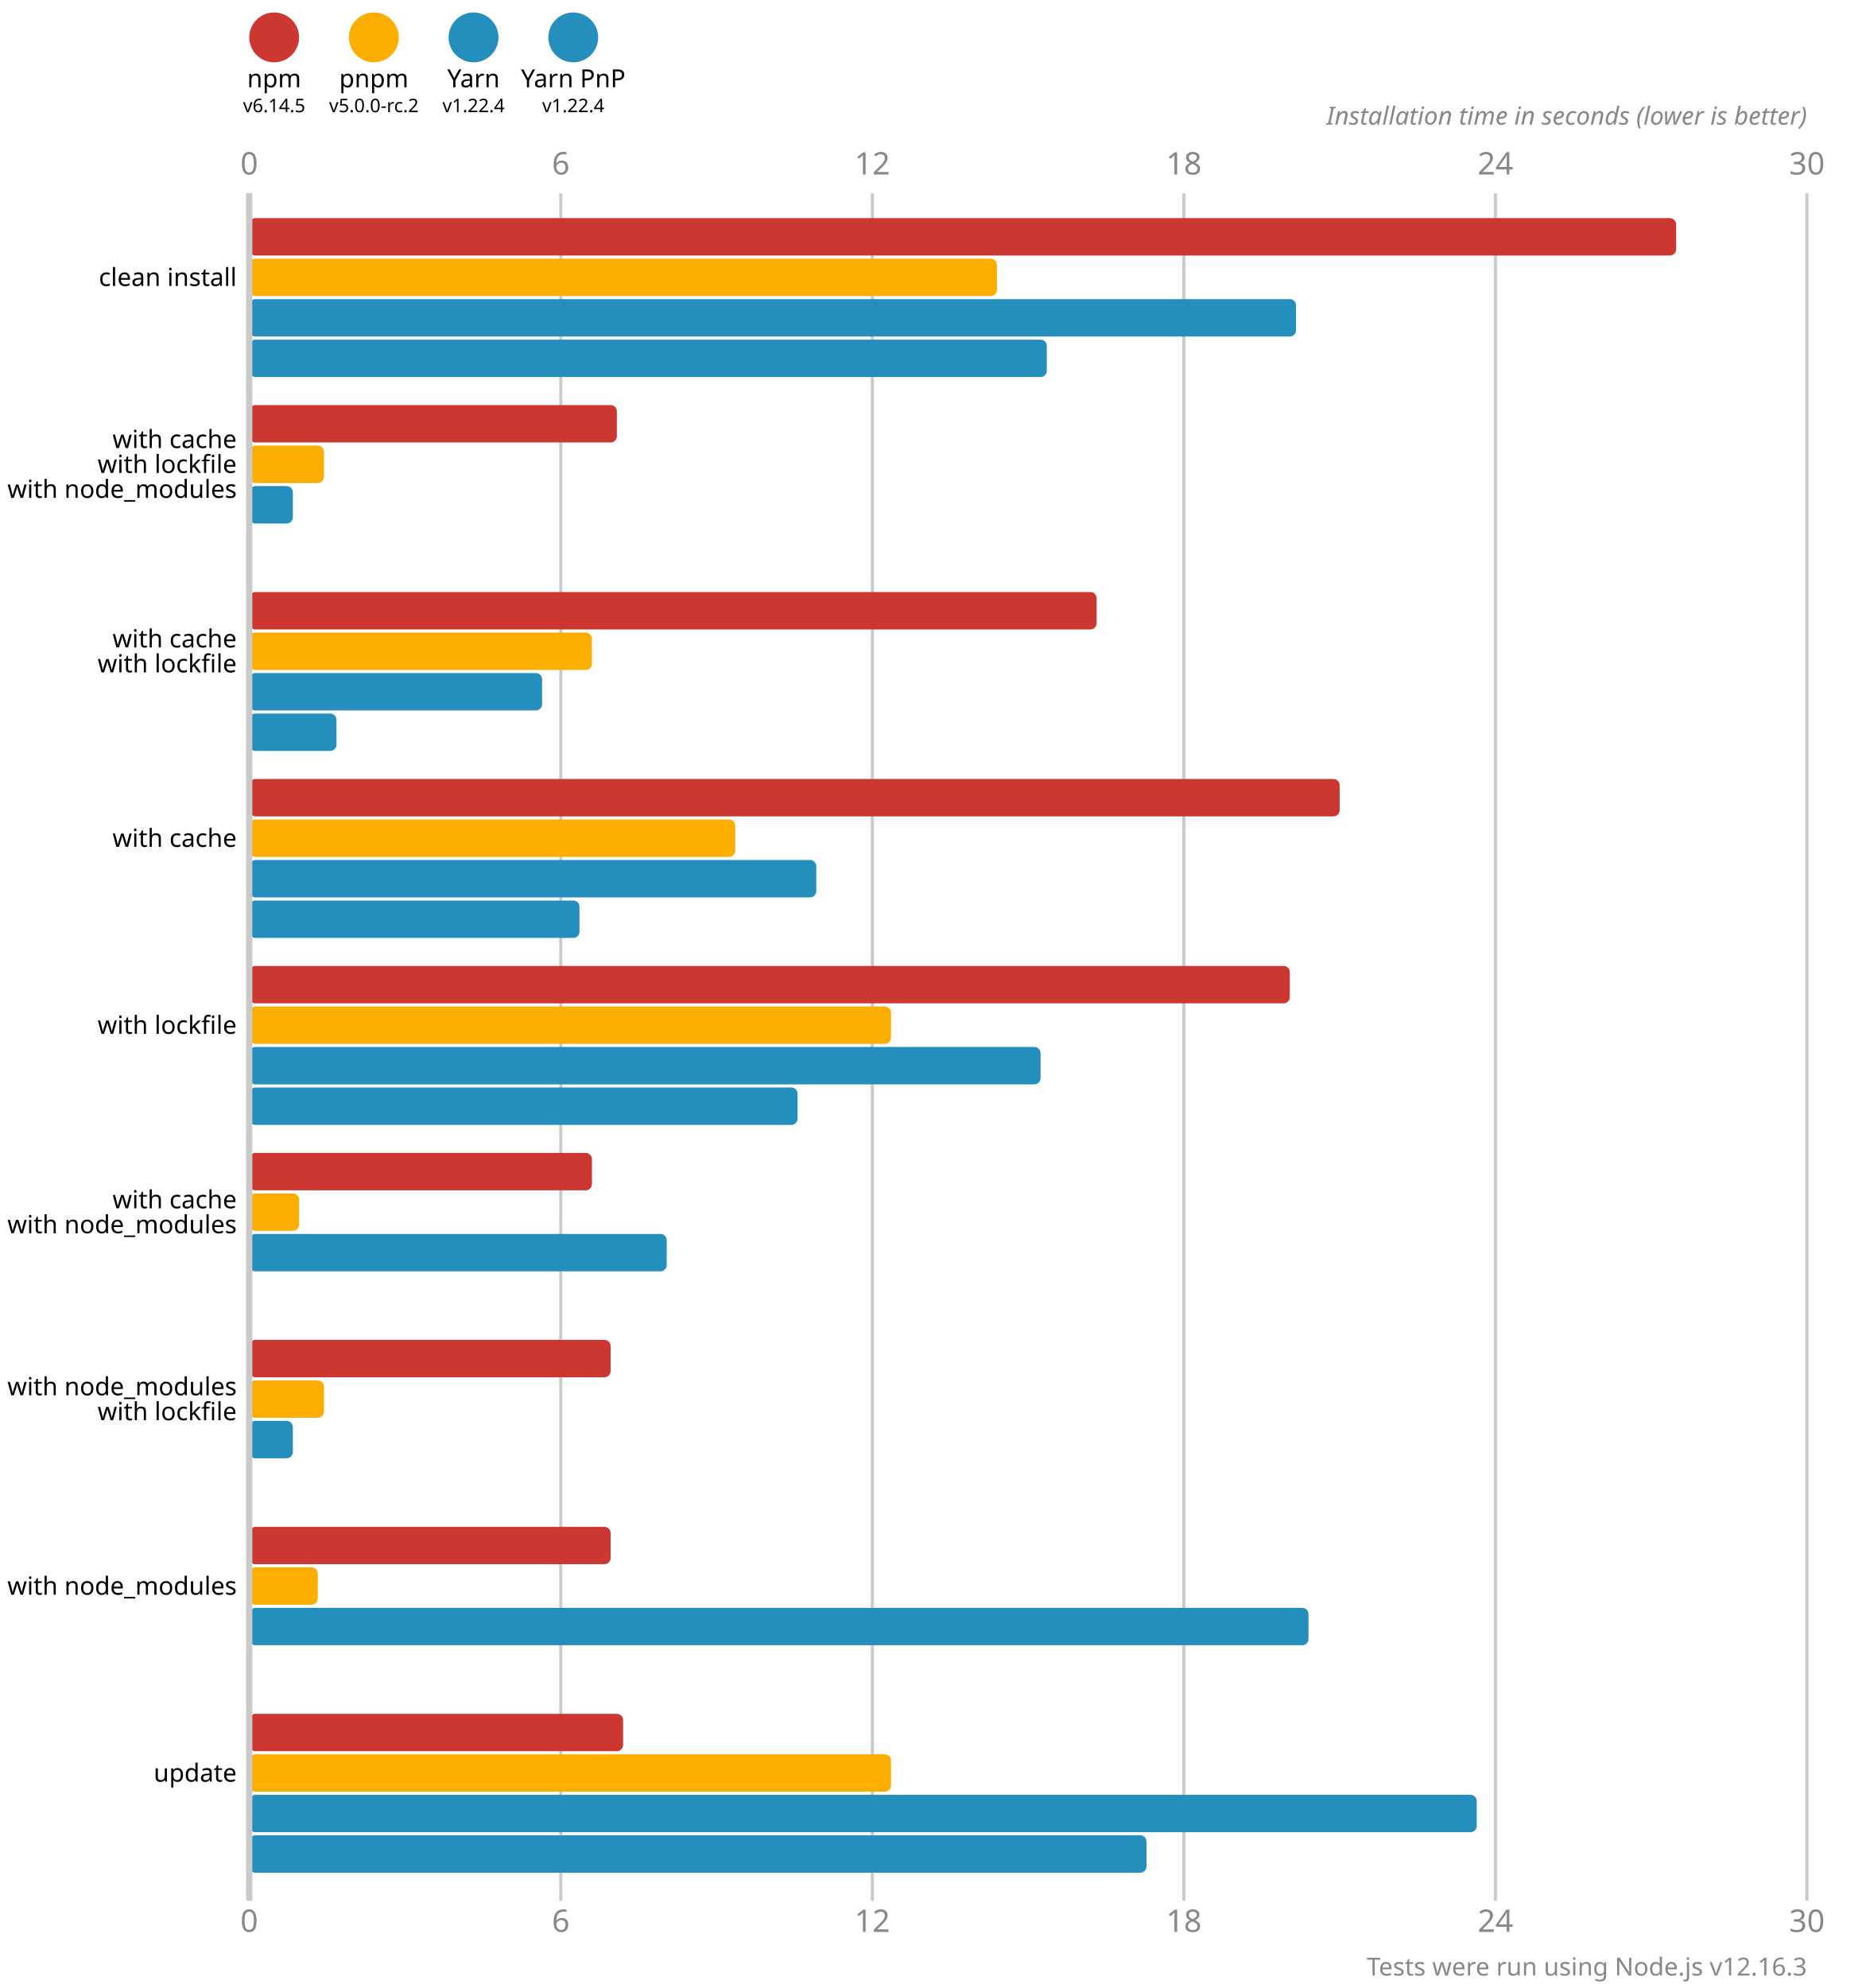
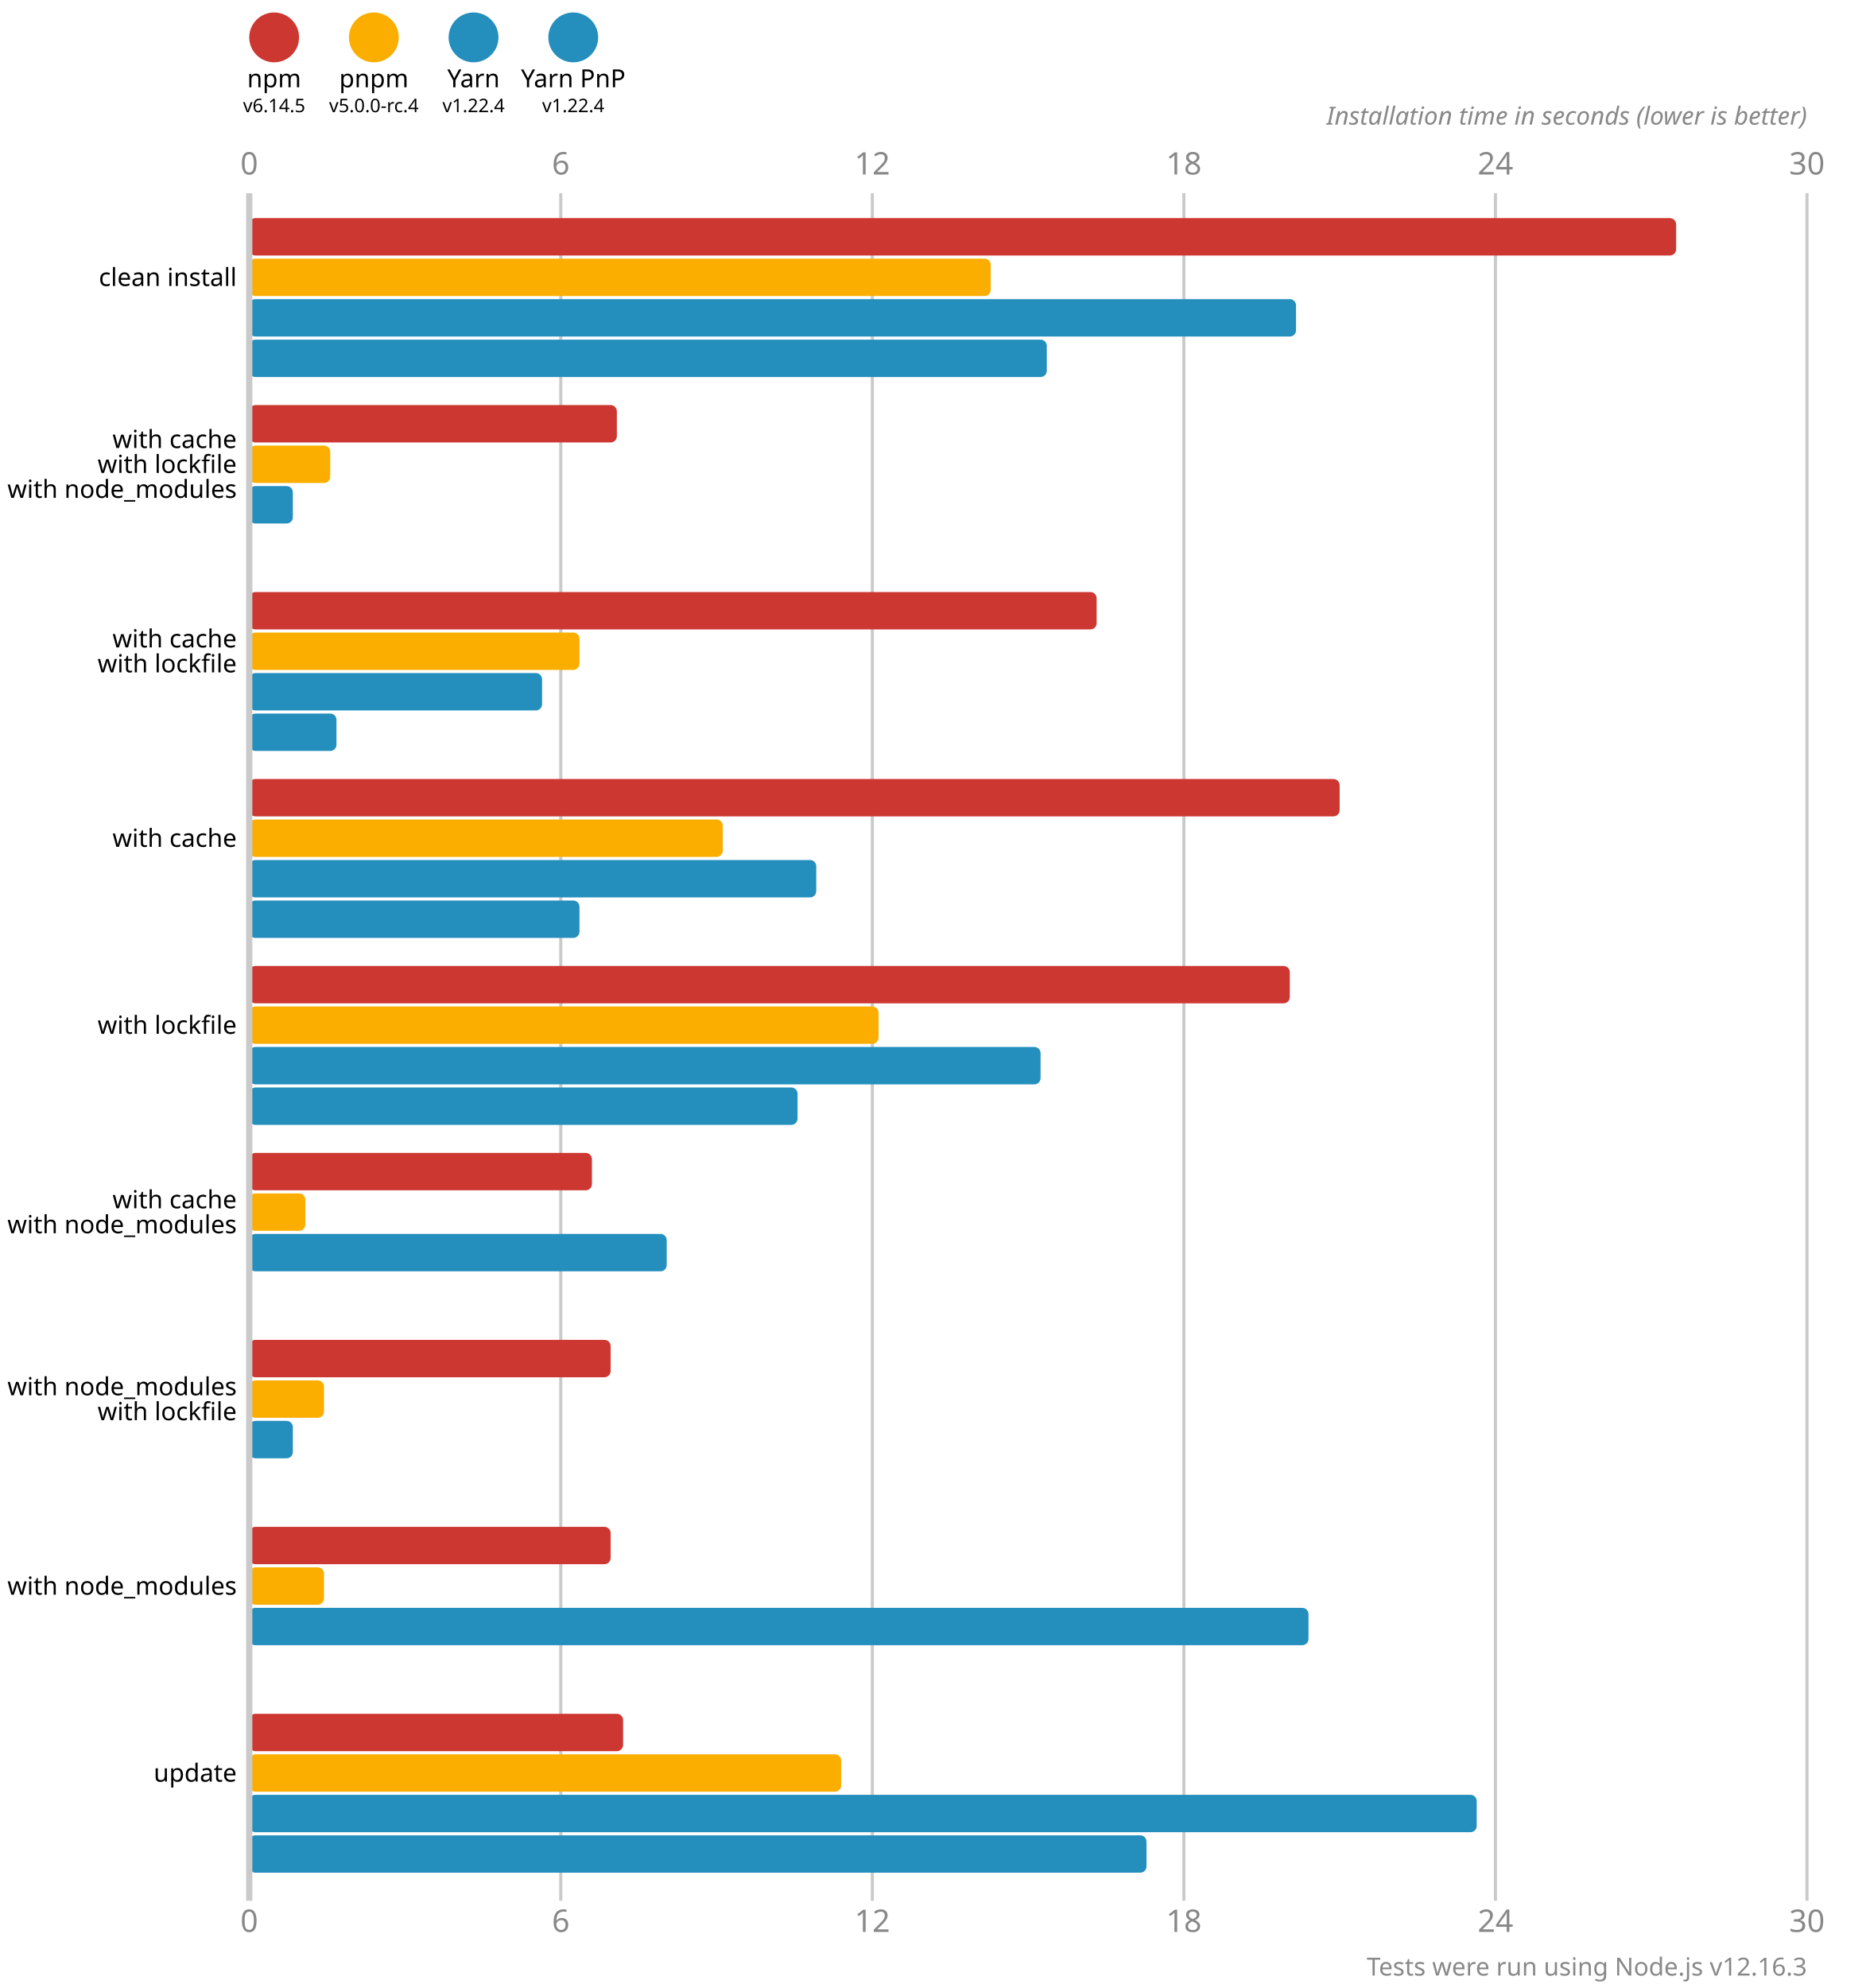
<svg xmlns="http://www.w3.org/2000/svg" version="1.1" viewBox="0 0 300 319">
  <style>
    .font { font-family: sans-serif; }
    .s3 { font-size: 3px; }
    .s4 { font-size: 4px; }
    .s5 { font-size: 5px; }
    .line { stroke: #cacaca; }
    .width { stroke-width: 0.5; }
    .text { fill: #888; }
  </style>
  <circle cx="44" cy="6" r="4" fill="#cd3731" />
  <text x="44" y="14" class="font s4" text-anchor="middle">npm</text>
  <text x="44" y="18" class="font s3" text-anchor="middle">v6.14.5</text>
  <circle cx="60" cy="6" r="4" fill="#fbae00" />
  <text x="60" y="14" class="font s4" text-anchor="middle">pnpm</text>
-   <text x="60" y="18" class="font s3" text-anchor="middle">v5.0.0-rc.2</text>
+   <text x="60" y="18" class="font s3" text-anchor="middle">v5.0.0-rc.4</text>
  <circle cx="76" cy="6" r="4" fill="#248ebd" />
  <text x="76" y="14" class="font s4" text-anchor="middle">Yarn</text>
  <text x="76" y="18" class="font s3" text-anchor="middle">v1.22.4</text>
  <circle cx="92" cy="6" r="4" fill="#248ebd" />
  <text x="92" y="14" class="font s4" text-anchor="middle">Yarn PnP</text>
  <text x="92" y="18" class="font s3" text-anchor="middle">v1.22.4</text>
  <text x="40" y="28" class="font s5 text" text-anchor="middle">0</text>
  <text x="40" y="310" class="font s5 text" text-anchor="middle">0</text>
  <line x1="90" y1="31" x2="90" y2="305" class="line width" />
  <text x="90" y="28" class="font s5 text" text-anchor="middle">6</text>
  <text x="90" y="310" class="font s5 text" text-anchor="middle">6</text>
  <line x1="140" y1="31" x2="140" y2="305" class="line width" />
  <text x="140" y="28" class="font s5 text" text-anchor="middle">12</text>
  <text x="140" y="310" class="font s5 text" text-anchor="middle">12</text>
  <line x1="190" y1="31" x2="190" y2="305" class="line width" />
  <text x="190" y="28" class="font s5 text" text-anchor="middle">18</text>
  <text x="190" y="310" class="font s5 text" text-anchor="middle">18</text>
  <line x1="240" y1="31" x2="240" y2="305" class="line width" />
  <text x="240" y="28" class="font s5 text" text-anchor="middle">24</text>
  <text x="240" y="310" class="font s5 text" text-anchor="middle">24</text>
  <line x1="290" y1="31" x2="290" y2="305" class="line width" />
  <text x="290" y="28" class="font s5 text" text-anchor="middle">30</text>
  <text x="290" y="310" class="font s5 text" text-anchor="middle">30</text>
  <text x="290" y="20" class="font s4 text" font-style="italic" text-anchor="end">Installation time in seconds (lower is better)</text>
  <rect x="40" y="35" width="229" height="6" fill="#cd3731" rx="1" ry="1" />
-   <rect x="40" y="41.5" width="120" height="6" fill="#fbae00" rx="1" ry="1" />
+   <rect x="40" y="41.5" width="119" height="6" fill="#fbae00" rx="1" ry="1" />
  <rect x="40" y="48" width="168" height="6" fill="#248ebd" rx="1" ry="1" />
  <rect x="40" y="54.5" width="128" height="6" fill="#248ebd" rx="1" ry="1" />
  <rect x="40" y="65" width="59" height="6" fill="#cd3731" rx="1" ry="1" />
-   <rect x="40" y="71.5" width="12" height="6" fill="#fbae00" rx="1" ry="1" />
+   <rect x="40" y="71.5" width="13" height="6" fill="#fbae00" rx="1" ry="1" />
  <rect x="40" y="78" width="7" height="6" fill="#248ebd" rx="1" ry="1" />
  <rect x="40" y="84.5" width="0" height="6" fill="#248ebd" rx="1" ry="1" />
  <rect x="40" y="95" width="136" height="6" fill="#cd3731" rx="1" ry="1" />
-   <rect x="40" y="101.5" width="55" height="6" fill="#fbae00" rx="1" ry="1" />
+   <rect x="40" y="101.5" width="53" height="6" fill="#fbae00" rx="1" ry="1" />
  <rect x="40" y="108" width="47" height="6" fill="#248ebd" rx="1" ry="1" />
  <rect x="40" y="114.5" width="14" height="6" fill="#248ebd" rx="1" ry="1" />
  <rect x="40" y="125" width="175" height="6" fill="#cd3731" rx="1" ry="1" />
-   <rect x="40" y="131.5" width="78" height="6" fill="#fbae00" rx="1" ry="1" />
+   <rect x="40" y="131.5" width="76" height="6" fill="#fbae00" rx="1" ry="1" />
  <rect x="40" y="138" width="91" height="6" fill="#248ebd" rx="1" ry="1" />
  <rect x="40" y="144.5" width="53" height="6" fill="#248ebd" rx="1" ry="1" />
  <rect x="40" y="155" width="167" height="6" fill="#cd3731" rx="1" ry="1" />
-   <rect x="40" y="161.5" width="103" height="6" fill="#fbae00" rx="1" ry="1" />
+   <rect x="40" y="161.5" width="101" height="6" fill="#fbae00" rx="1" ry="1" />
  <rect x="40" y="168" width="127" height="6" fill="#248ebd" rx="1" ry="1" />
  <rect x="40" y="174.5" width="88" height="6" fill="#248ebd" rx="1" ry="1" />
  <rect x="40" y="185" width="55" height="6" fill="#cd3731" rx="1" ry="1" />
-   <rect x="40" y="191.5" width="8" height="6" fill="#fbae00" rx="1" ry="1" />
+   <rect x="40" y="191.5" width="9" height="6" fill="#fbae00" rx="1" ry="1" />
  <rect x="40" y="198" width="67" height="6" fill="#248ebd" rx="1" ry="1" />
  <rect x="40" y="204.5" width="0" height="6" fill="#248ebd" rx="1" ry="1" />
  <rect x="40" y="215" width="58" height="6" fill="#cd3731" rx="1" ry="1" />
  <rect x="40" y="221.5" width="12" height="6" fill="#fbae00" rx="1" ry="1" />
  <rect x="40" y="228" width="7" height="6" fill="#248ebd" rx="1" ry="1" />
  <rect x="40" y="234.5" width="0" height="6" fill="#248ebd" rx="1" ry="1" />
  <rect x="40" y="245" width="58" height="6" fill="#cd3731" rx="1" ry="1" />
-   <rect x="40" y="251.5" width="11" height="6" fill="#fbae00" rx="1" ry="1" />
+   <rect x="40" y="251.5" width="12" height="6" fill="#fbae00" rx="1" ry="1" />
  <rect x="40" y="258" width="170" height="6" fill="#248ebd" rx="1" ry="1" />
  <rect x="40" y="264.5" width="0" height="6" fill="#248ebd" rx="1" ry="1" />
  <rect x="40" y="275" width="60" height="6" fill="#cd3731" rx="1" ry="1" />
-   <rect x="40" y="281.5" width="103" height="6" fill="#fbae00" rx="1" ry="1" />
+   <rect x="40" y="281.5" width="95" height="6" fill="#fbae00" rx="1" ry="1" />
  <rect x="40" y="288" width="197" height="6" fill="#248ebd" rx="1" ry="1" />
  <rect x="40" y="294.5" width="144" height="6" fill="#248ebd" rx="1" ry="1" />
  <line x1="40" y1="31" x2="40" y2="305" class="line" />
  <text x="38" y="44.5" class="font s4" dominant-baseline="middle" text-anchor="end">clean install</text>
  <text x="38" y="70.5" class="font s4" dominant-baseline="middle" text-anchor="end">with cache</text>
  <text x="38" y="74.5" class="font s4" dominant-baseline="middle" text-anchor="end">with lockfile</text>
  <text x="38" y="78.5" class="font s4" dominant-baseline="middle" text-anchor="end">with node_modules</text>
  <text x="38" y="102.5" class="font s4" dominant-baseline="middle" text-anchor="end">with cache</text>
  <text x="38" y="106.5" class="font s4" dominant-baseline="middle" text-anchor="end">with lockfile</text>
  <text x="38" y="134.5" class="font s4" dominant-baseline="middle" text-anchor="end">with cache</text>
  <text x="38" y="164.5" class="font s4" dominant-baseline="middle" text-anchor="end">with lockfile</text>
  <text x="38" y="192.5" class="font s4" dominant-baseline="middle" text-anchor="end">with cache</text>
  <text x="38" y="196.5" class="font s4" dominant-baseline="middle" text-anchor="end">with node_modules</text>
  <text x="38" y="222.5" class="font s4" dominant-baseline="middle" text-anchor="end">with node_modules</text>
  <text x="38" y="226.5" class="font s4" dominant-baseline="middle" text-anchor="end">with lockfile</text>
  <text x="38" y="254.5" class="font s4" dominant-baseline="middle" text-anchor="end">with node_modules</text>
  <text x="38" y="284.5" class="font s4" dominant-baseline="middle" text-anchor="end">update</text>
  <text x="290" y="317" class="font s4 text" text-anchor="end">Tests were run using Node.js v12.16.3</text>
</svg>
